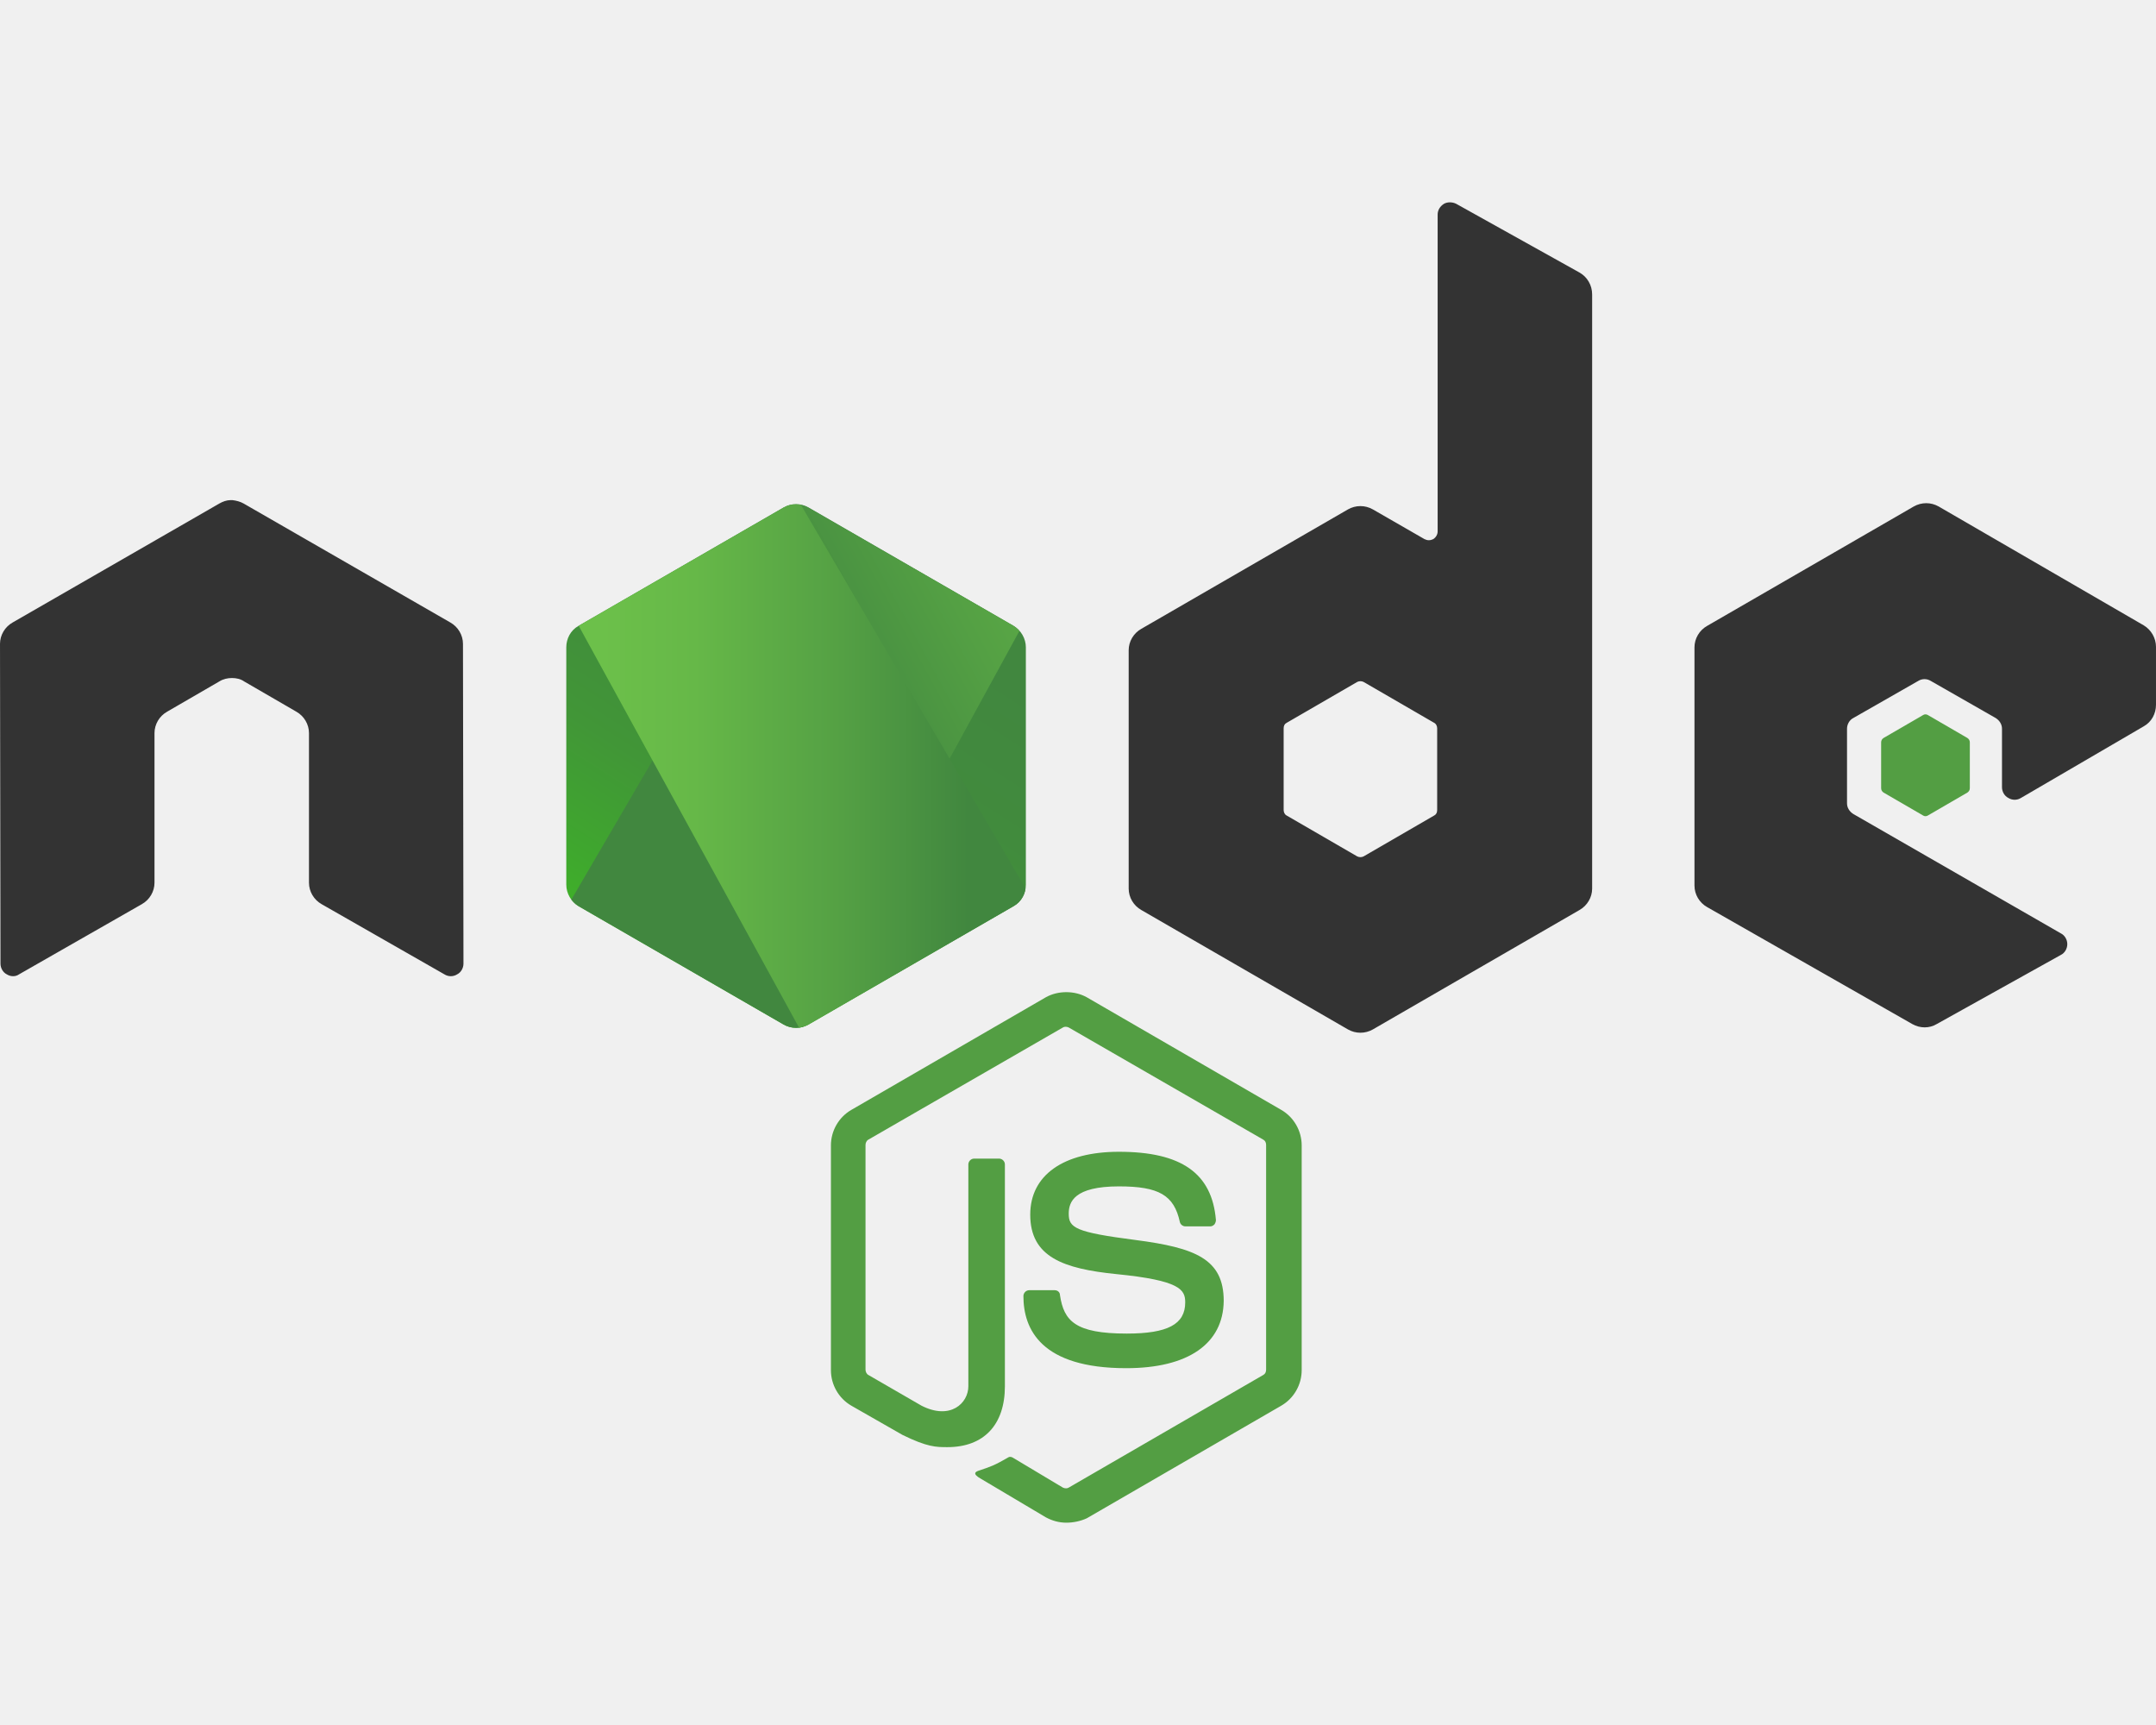
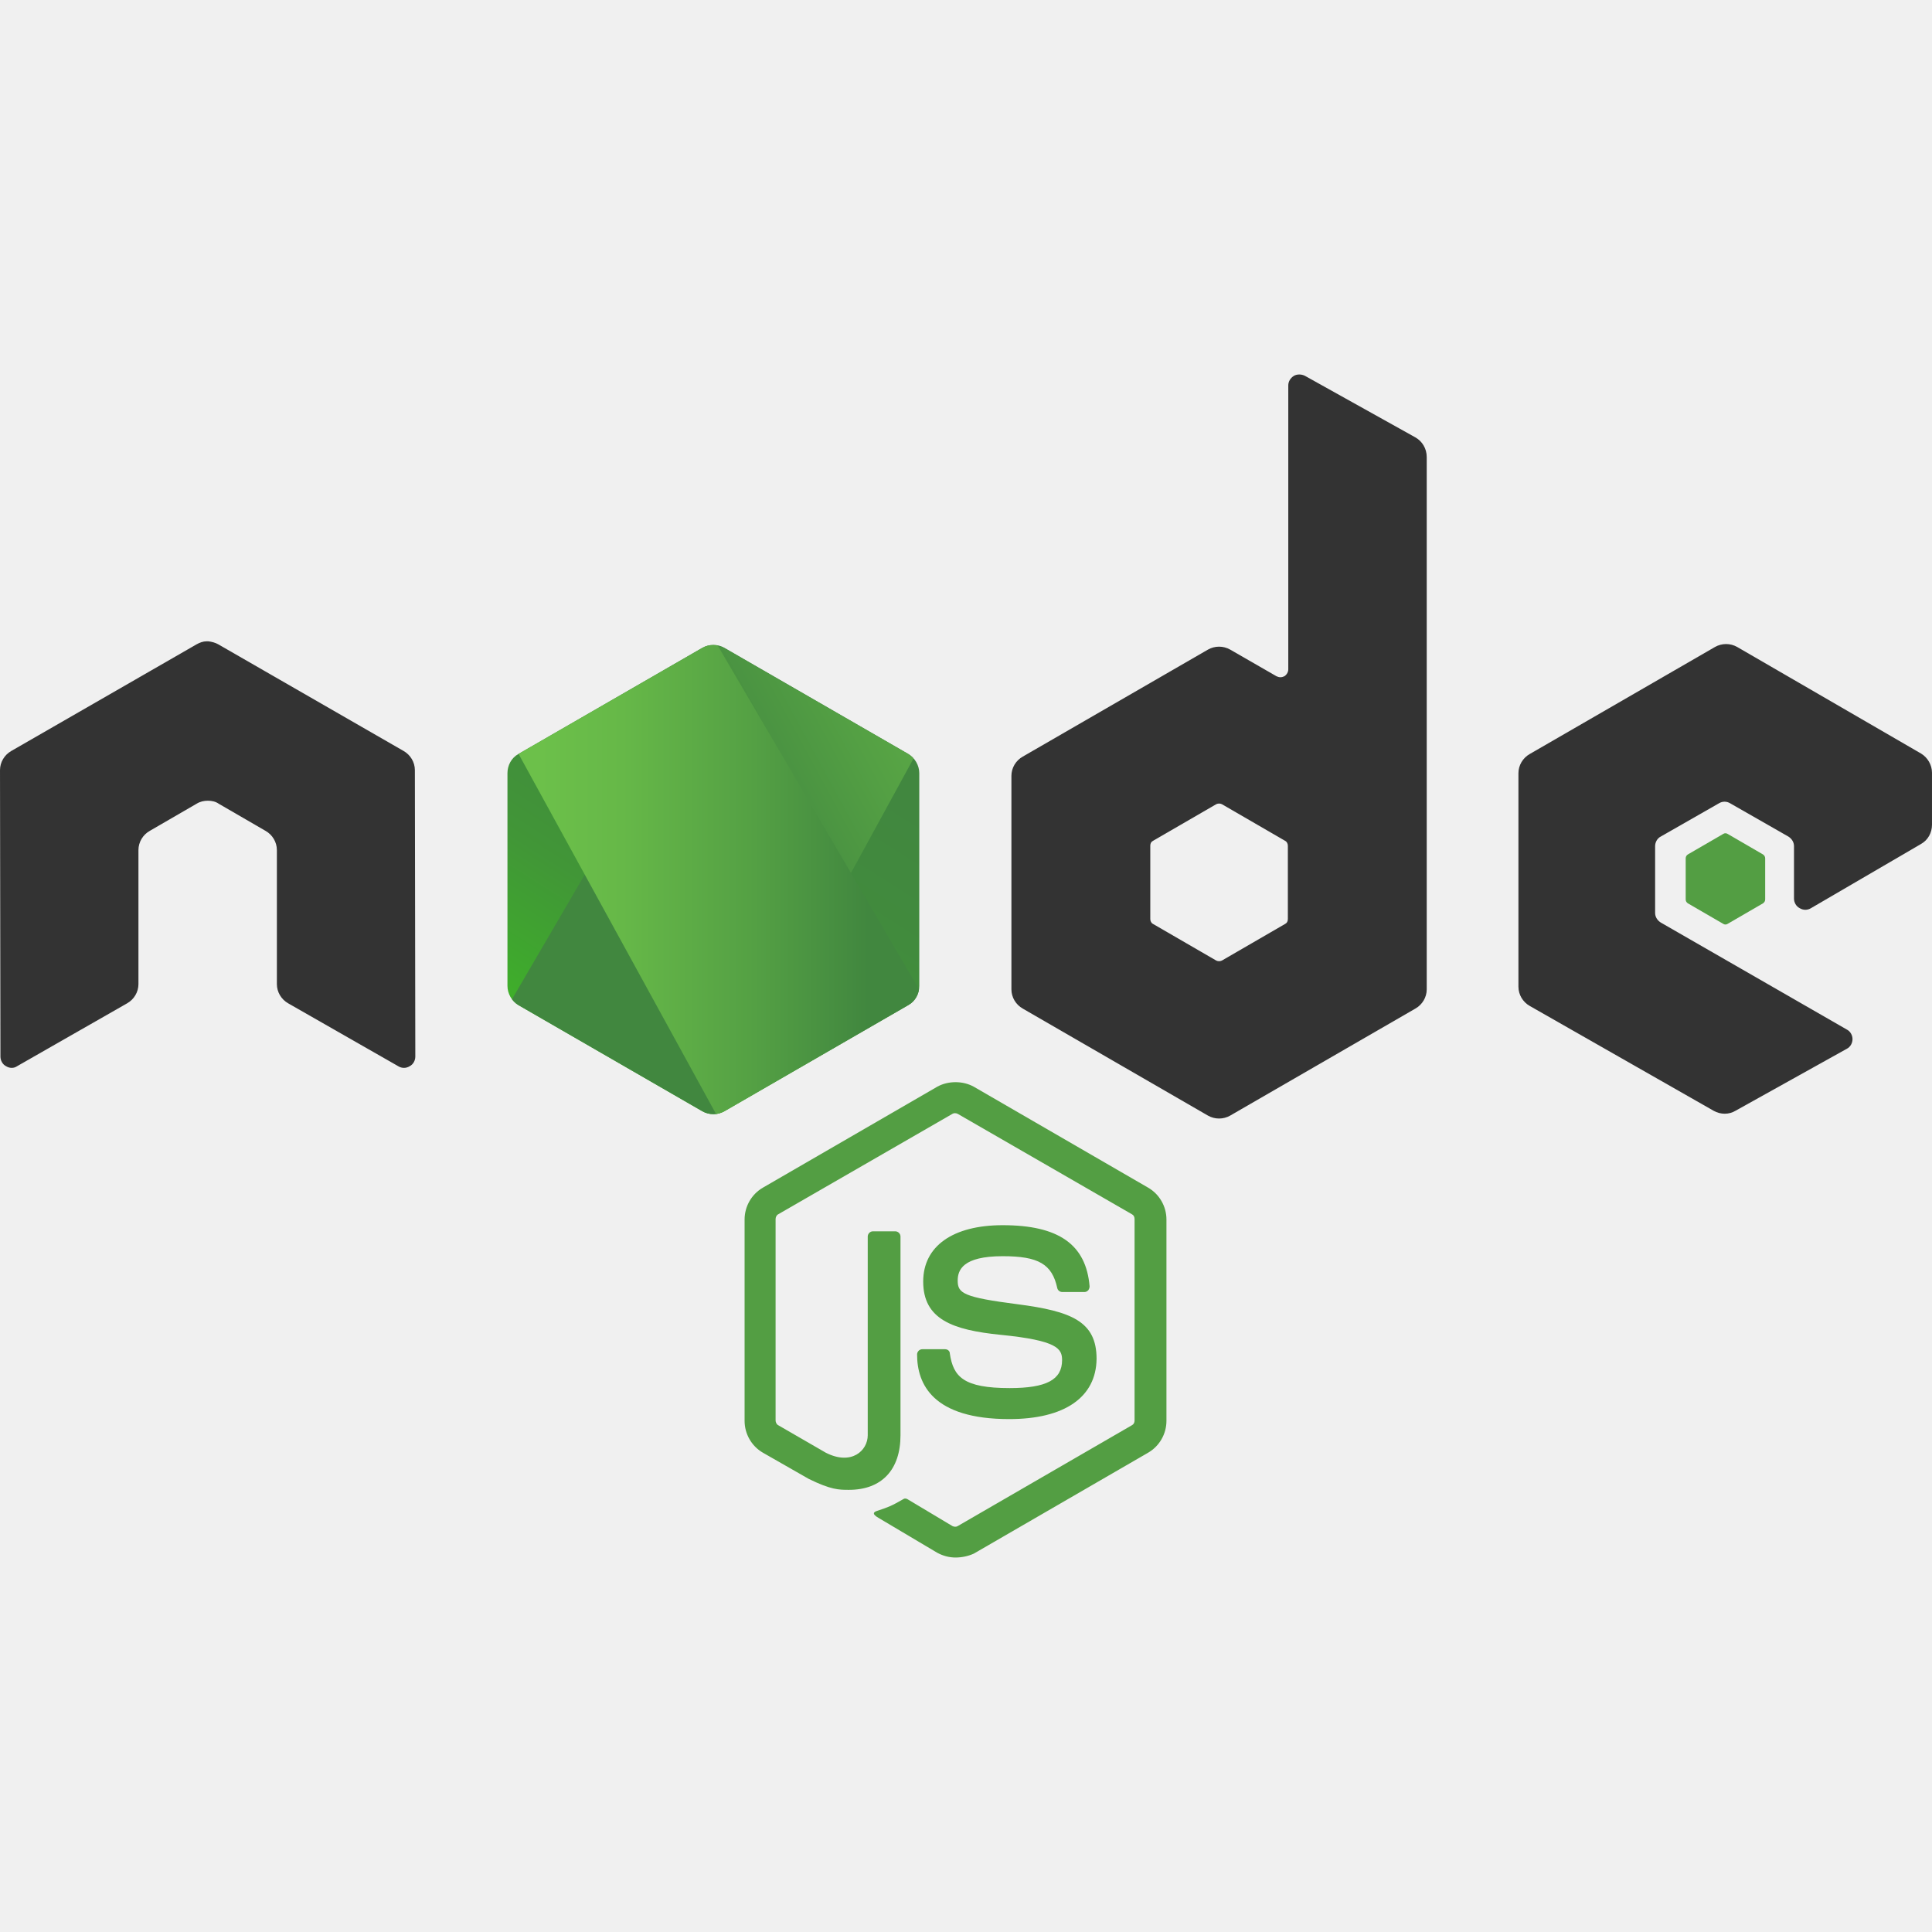
- <svg xmlns="http://www.w3.org/2000/svg" xmlns:xlink="http://www.w3.org/1999/xlink" width="25px" height="20px" preserveAspectRatio="xMidYMid" viewBox="0.23 0 511.31 313.09">
+ <svg xmlns="http://www.w3.org/2000/svg" xmlns:xlink="http://www.w3.org/1999/xlink" width="20px" height="20px" preserveAspectRatio="xMidYMid" viewBox="0.23 0 511.31 313.09">
  <defs>
    <linearGradient x1="68.188%" y1="17.487%" x2="27.823%" y2="89.755%" id="b">
      <stop stop-color="#41873F" offset="0%" />
      <stop stop-color="#418B3D" offset="32.88%" />
      <stop stop-color="#419637" offset="63.52%" />
      <stop stop-color="#3FA92D" offset="93.19%" />
      <stop stop-color="#3FAE2A" offset="100%" />
    </linearGradient>
    <path id="a" d="M57.903 1.85a5.957 5.957 0 0 0-5.894 0L3.352 29.933c-1.85 1.04-2.89 3.005-2.89 5.085v56.286c0 2.08 1.156 4.045 2.89 5.085l48.657 28.085a5.957 5.957 0 0 0 5.894 0l48.658-28.085c1.849-1.04 2.89-3.005 2.89-5.085V35.019c0-2.08-1.157-4.045-2.89-5.085L57.903 1.85z" />
    <linearGradient x1="43.277%" y1="55.169%" x2="159.245%" y2="-18.306%" id="d">
      <stop stop-color="#41873F" offset="13.76%" />
      <stop stop-color="#54A044" offset="40.32%" />
      <stop stop-color="#66B848" offset="71.36%" />
      <stop stop-color="#6CC04A" offset="90.81%" />
    </linearGradient>
    <linearGradient x1="-4413.77%" y1="13.43%" x2="5327.93%" y2="13.43%" id="e">
      <stop stop-color="#6CC04A" offset="9.192%" />
      <stop stop-color="#66B848" offset="28.64%" />
      <stop stop-color="#54A044" offset="59.68%" />
      <stop stop-color="#41873F" offset="86.24%" />
    </linearGradient>
    <linearGradient x1="-4.389%" y1="49.997%" x2="101.499%" y2="49.997%" id="f">
      <stop stop-color="#6CC04A" offset="9.192%" />
      <stop stop-color="#66B848" offset="28.64%" />
      <stop stop-color="#54A044" offset="59.68%" />
      <stop stop-color="#41873F" offset="86.24%" />
    </linearGradient>
    <linearGradient x1="-9713.77%" y1="36.21%" x2="27.93%" y2="36.21%" id="g">
      <stop stop-color="#6CC04A" offset="9.192%" />
      <stop stop-color="#66B848" offset="28.64%" />
      <stop stop-color="#54A044" offset="59.68%" />
      <stop stop-color="#41873F" offset="86.24%" />
    </linearGradient>
    <linearGradient x1="-103.861%" y1="50.275%" x2="100.797%" y2="50.275%" id="h">
      <stop stop-color="#6CC04A" offset="9.192%" />
      <stop stop-color="#66B848" offset="28.64%" />
      <stop stop-color="#54A044" offset="59.68%" />
      <stop stop-color="#41873F" offset="86.24%" />
    </linearGradient>
    <linearGradient x1="130.613%" y1="-211.069%" x2="4.393%" y2="201.605%" id="i">
      <stop stop-color="#41873F" offset="0%" />
      <stop stop-color="#418B3D" offset="32.88%" />
      <stop stop-color="#419637" offset="63.52%" />
      <stop stop-color="#3FA92D" offset="93.19%" />
      <stop stop-color="#3FAE2A" offset="100%" />
    </linearGradient>
  </defs>
  <g fill="none">
    <path d="M253.11 313.094c-1.733 0-3.351-.462-4.854-1.271l-15.371-9.13c-2.312-1.272-1.156-1.734-.462-1.965 3.12-1.04 3.698-1.272 6.934-3.12.347-.232.81-.116 1.156.115l11.789 7.05c.462.231 1.04.231 1.386 0l46.115-26.698c.462-.231.694-.694.694-1.271v-53.28c0-.579-.232-1.04-.694-1.272l-46.115-26.582c-.462-.232-1.04-.232-1.386 0l-46.115 26.582c-.462.231-.694.809-.694 1.271v53.28c0 .463.232 1.04.694 1.272l12.598 7.281c6.819 3.467 11.095-.578 11.095-4.623v-52.587c0-.693.578-1.387 1.387-1.387h5.894c.694 0 1.387.578 1.387 1.387v52.587c0 9.13-4.97 14.447-13.638 14.447-2.658 0-4.738 0-10.633-2.89l-12.135-6.934c-3.005-1.733-4.854-4.97-4.854-8.437v-53.28c0-3.467 1.849-6.704 4.854-8.437l46.114-26.698c2.89-1.618 6.82-1.618 9.709 0l46.114 26.698c3.005 1.733 4.855 4.97 4.855 8.437v53.28c0 3.467-1.85 6.704-4.855 8.437l-46.114 26.698c-1.503.694-3.236 1.04-4.854 1.04zm14.216-36.637c-20.225 0-24.386-9.246-24.386-17.105 0-.694.578-1.387 1.387-1.387h6.01c.693 0 1.271.462 1.271 1.156.925 6.125 3.583 9.13 15.834 9.13 9.708 0 13.87-2.196 13.87-7.397 0-3.005-1.157-5.2-16.297-6.703-12.598-1.272-20.457-4.045-20.457-14.1 0-9.362 7.86-14.91 21.035-14.91 14.793 0 22.075 5.086 23 16.18 0 .348-.116.694-.347 1.041-.232.231-.578.462-.925.462h-6.01c-.578 0-1.156-.462-1.271-1.04-1.387-6.356-4.97-8.437-14.447-8.437-10.633 0-11.905 3.699-11.905 6.472 0 3.352 1.503 4.392 15.834 6.241 14.216 1.85 20.92 4.508 20.92 14.447-.116 10.171-8.437 15.95-23.116 15.95z" fill="#539E43" />
    <path d="M110.028 104.712c0-2.08-1.156-4.046-3.005-5.086l-49.004-28.2c-.81-.463-1.734-.694-2.658-.81h-.463c-.924 0-1.849.347-2.658.81l-49.004 28.2c-1.85 1.04-3.005 3.005-3.005 5.086l.116 75.817c0 1.04.578 2.08 1.502 2.543.925.578 2.08.578 2.89 0l29.125-16.643c1.849-1.04 3.005-3.005 3.005-5.085v-35.482c0-2.08 1.155-4.045 3.005-5.085l12.366-7.166c.925-.578 1.965-.81 3.005-.81 1.04 0 2.08.232 2.89.81l12.366 7.166c1.85 1.04 3.005 3.004 3.005 5.085v35.482c0 2.08 1.156 4.045 3.005 5.085l29.125 16.643c.925.578 2.08.578 3.005 0 .925-.463 1.503-1.503 1.503-2.543l-.116-75.817zM345.571.347c-.924-.463-2.08-.463-2.89 0-.924.578-1.502 1.502-1.502 2.542v75.125c0 .693-.346 1.386-1.04 1.849-.693.346-1.387.346-2.08 0l-12.251-7.05a5.957 5.957 0 0 0-5.895 0l-49.004 28.316c-1.849 1.04-3.005 3.005-3.005 5.085v56.516c0 2.08 1.156 4.046 3.005 5.086l49.004 28.316a5.957 5.957 0 0 0 5.895 0l49.004-28.316c1.849-1.04 3.005-3.005 3.005-5.086V21.844c0-2.196-1.156-4.16-3.005-5.201L345.572.347zm-4.507 143.776c0 .578-.231 1.04-.694 1.271l-16.758 9.708a1.714 1.714 0 0 1-1.503 0l-16.758-9.708c-.463-.231-.694-.809-.694-1.271v-19.417c0-.578.231-1.04.694-1.271l16.758-9.709a1.714 1.714 0 0 1 1.503 0l16.758 9.709c.463.23.694.809.694 1.271v19.417zM508.648 124.244c1.85-1.04 2.89-3.005 2.89-5.086v-13.753c0-2.08-1.156-4.045-2.89-5.085l-48.657-28.2a5.957 5.957 0 0 0-5.894 0l-49.004 28.315c-1.85 1.04-3.005 3.005-3.005 5.086v56.516c0 2.08 1.155 4.045 3.005 5.085l48.657 27.738c1.85 1.04 4.045 1.04 5.779 0L489 178.45c.925-.463 1.503-1.503 1.503-2.543 0-1.04-.578-2.08-1.503-2.543l-49.235-28.316c-.924-.577-1.502-1.502-1.502-2.542v-17.683c0-1.04.578-2.08 1.502-2.543l15.372-8.784a2.821 2.821 0 0 1 3.005 0l15.371 8.784c.925.578 1.503 1.502 1.503 2.543v13.869c0 1.04.578 2.08 1.502 2.542.925.578 2.08.578 3.005 0l29.125-16.99z" fill="#333" />
    <path d="M456.293 121.586a1.05 1.05 0 0 1 1.155 0l9.362 5.432c.347.23.578.577.578 1.04v10.864c0 .462-.231.809-.578 1.04l-9.362 5.432a1.05 1.05 0 0 1-1.155 0l-9.362-5.432c-.347-.231-.578-.578-.578-1.04v-10.864c0-.463.231-.81.578-1.04l9.362-5.432z" fill="#539E43" />
    <g transform="translate(134.068 70.501)">
      <mask id="c" fill="#ffffff">
        <use xlink:href="#a" />
      </mask>
      <use fill="url(#b)" xlink:href="#a" />
      <g mask="url(#c)">
        <path d="M51.893 1.85L3.121 29.933C1.27 30.974 0 32.94 0 35.02v56.286c0 1.387.578 2.658 1.502 3.698L56.285 1.156c-1.387-.231-3.005-.116-4.392.693zM56.632 125.053c.462-.116.925-.347 1.387-.578l48.773-28.085c1.85-1.04 3.005-3.005 3.005-5.085V35.019c0-1.502-.694-3.005-1.734-4.045l-51.43 94.079z" />
        <path d="M106.676 29.934L57.788 1.85a8.025 8.025 0 0 0-1.503-.578L1.502 95.12a6.082 6.082 0 0 0 1.619 1.387l48.888 28.085c1.387.809 3.005 1.04 4.507.577l51.432-94.078c-.347-.462-.81-.81-1.272-1.156z" fill="url(#d)" />
      </g>
      <g mask="url(#c)">
        <path d="M109.797 91.305V35.019c0-2.08-1.271-4.045-3.12-5.085L57.786 1.85a5.106 5.106 0 0 0-1.848-.693l53.511 91.42c.231-.347.347-.809.347-1.271zM3.12 29.934C1.272 30.974 0 32.94 0 35.02v56.286c0 2.08 1.387 4.045 3.12 5.085l48.889 28.085c1.156.693 2.427.925 3.814.693L3.467 29.818l-.346.116z" />
        <path fill="url(#e)" fill-rule="evenodd" d="M50.391.809l-.693.347h.924l-.231-.347z" transform="translate(0 -9.246)" />
        <path d="M106.792 105.636c1.387-.809 2.427-2.196 2.89-3.698L56.053 10.402c-1.387-.231-2.89-.116-4.16.693L3.351 39.065l52.355 95.465a8.057 8.057 0 0 0 2.196-.693l48.889-28.2z" fill="url(#f)" fill-rule="evenodd" transform="translate(0 -9.246)" />
        <path fill="url(#g)" fill-rule="evenodd" d="M111.3 104.712l-.347-.578v.809l.346-.231z" transform="translate(0 -9.246)" />
        <path d="M106.792 105.636l-48.773 28.085a6.973 6.973 0 0 1-2.196.693l.925 1.734 54.089-31.32v-.694l-1.387-2.312c-.231 1.618-1.271 3.005-2.658 3.814z" fill="url(#h)" fill-rule="evenodd" transform="translate(0 -9.246)" />
        <path d="M106.792 105.636l-48.773 28.085a6.973 6.973 0 0 1-2.196.693l.925 1.734 54.089-31.32v-.694l-1.387-2.312c-.231 1.618-1.271 3.005-2.658 3.814z" fill="url(#i)" fill-rule="evenodd" transform="translate(0 -9.246)" />
      </g>
    </g>
  </g>
</svg>
